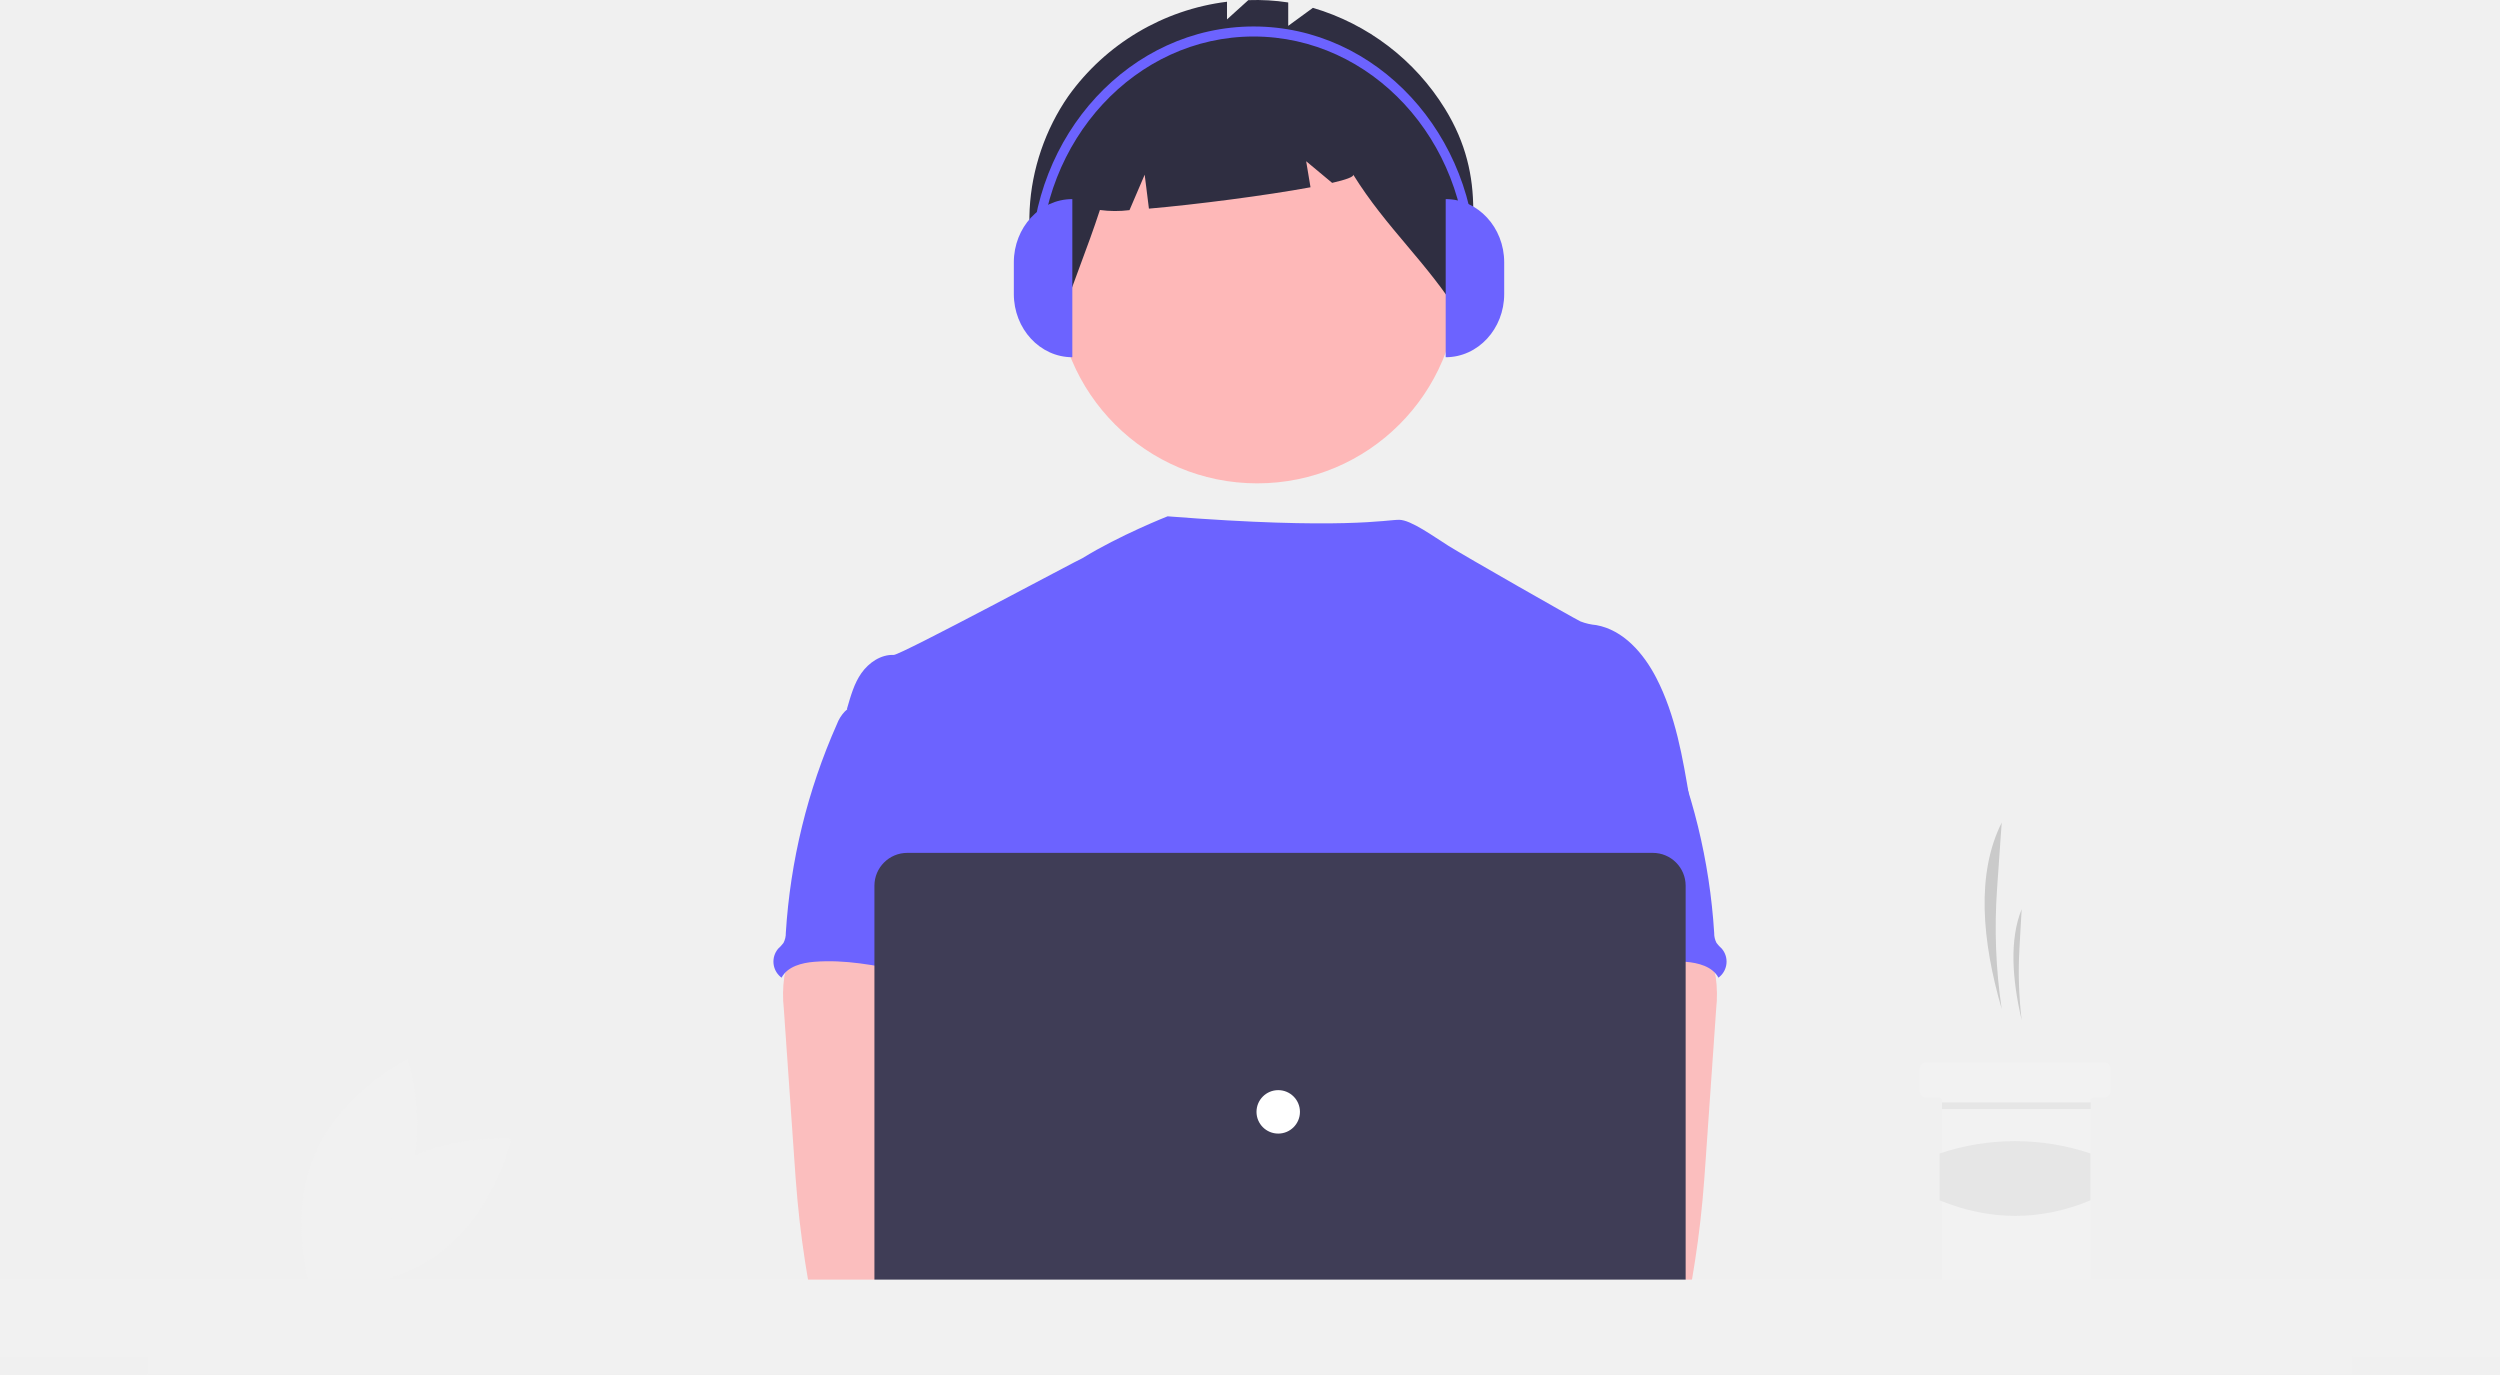
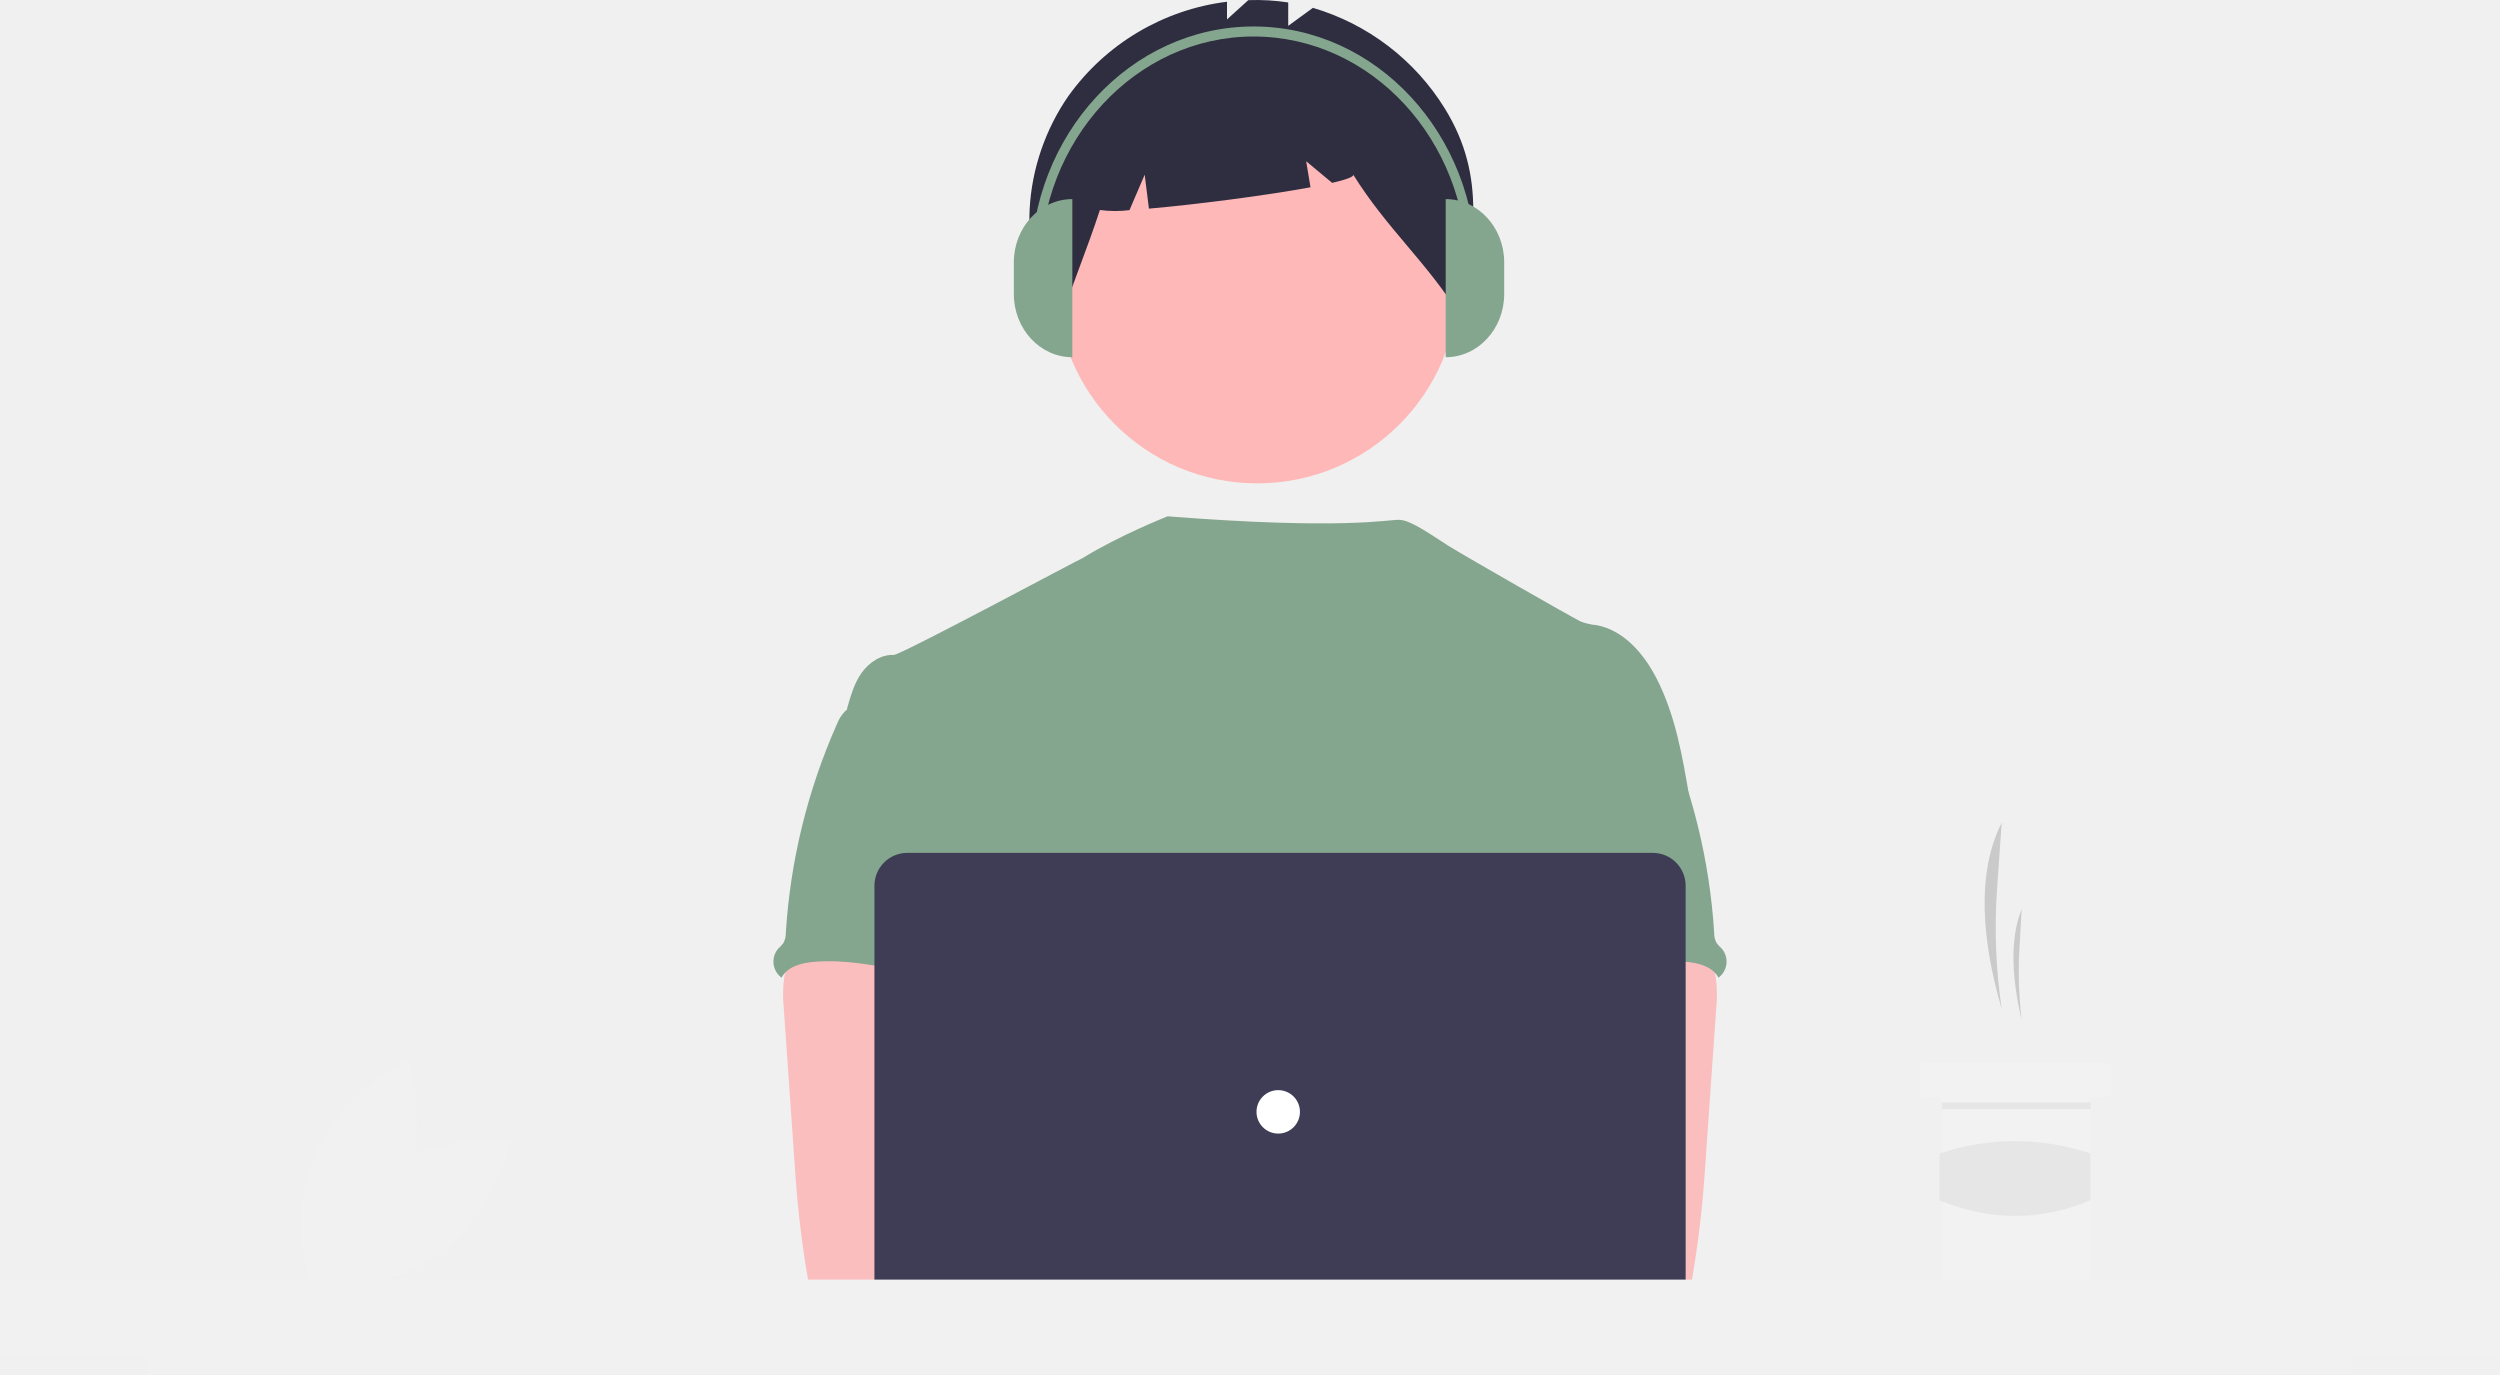
<svg xmlns="http://www.w3.org/2000/svg" data-name="Layer 1" width="878.63" height="483" viewBox="0 0 878.63 483">
  <path d="M294.716,621.203c-19.511,14.544-25.04,40.135-25.04,40.135s26.104,2.009,45.615-12.535,25.04-40.135,25.04-40.135S314.227,606.659,294.716,621.203Z" transform="translate(-160.6848 -208.5)" fill="#f1f1f1" />
  <path d="M302.844,628.032c-9.377,22.456-32.862,34.028-32.862,34.028s-8.281-24.837,1.096-47.293,32.862-34.028,32.862-34.028S312.221,605.576,302.844,628.032Z" transform="translate(-160.6848 -208.5)" fill="#f1f1f1" />
  <path d="M864.187,563.114h0a194.657,194.657,0,0,1-1.633-42.195l1.633-23.307h0c-9,17.908-6.966,41.479,0,65.502Z" transform="translate(-160.6848 -208.5)" fill="#cacaca" />
  <path d="M871.205,567.013h0a143.091,143.091,0,0,1-.786-25.116l.786-13.873h0C866.875,538.683,867.854,552.713,871.205,567.013Z" transform="translate(-160.6848 -208.5)" fill="#cacaca" />
  <path d="M902.401,584.17v7.798a2.352,2.352,0,0,1-2.339,2.339h-3.899a.777.777,0,0,0-.78.78v63.943a2.351,2.351,0,0,1-2.339,2.339H845.476a2.341,2.341,0,0,1-2.339-2.339V595.087a.782.782,0,0,0-.78-.78H837.678a2.341,2.341,0,0,1-2.339-2.339v-7.798a2.336,2.336,0,0,1,2.339-2.339h62.383A2.346,2.346,0,0,1,902.401,584.17Z" transform="translate(-160.6848 -208.5)" fill="#f2f2f2" />
  <rect x="682.522" y="387.445" width="52.246" height="2.339" fill="#e6e6e6" />
  <path d="M895.383,630.369c-17.483,7.235-35.156,7.315-53.026,0v-16.481a83.274,83.274,0,0,1,53.026,0Z" transform="translate(-160.6848 -208.5)" fill="#e6e6e6" />
  <circle id="fff0188c-9915-4c0d-8339-9317a77083e8" data-name="Ellipse 276" cx="441.853" cy="99.211" r="70.666" fill="#feb8b8" />
-   <path id="ac220ed6-7c3f-4d1e-8d82-3295770c496a-31" data-name="Path 1461" d="M668.54,246.746a81.614,81.614,0,0,0-46.43-35.492l-8.675,6.331v-8.22a75.123,75.123,0,0,0-14.032-.817l-7.485,6.772V209.11a80.834,80.834,0,0,0-55.763,33.169c-16.254,23.432-18.998,56.032-3.011,79.652,4.388-13.487,9.715-26.142,14.104-39.628a39.916,39.916,0,0,0,10.399.05l5.339-12.459,1.492,11.931c16.55-1.441,41.096-4.607,56.785-7.508l-1.526-9.154,9.128,7.606c4.806-1.106,7.66-2.11,7.425-2.877,11.668,18.811,25.948,30.826,37.616,49.637C678.337,293.006,683.437,270.951,668.54,246.746Z" transform="translate(-160.6848 -208.5)" fill="#2f2e41" />
-   <path d="M754.52,489.43c-2.43-14.619-4.936-29.519-11.731-42.689-4.466-8.626-11.554-16.847-21.11-18.552a20.422,20.422,0,0,1-5.497-1.272c-2.8-1.349-40.425-22.827-46.405-26.568-5.135-3.212-13.24-9.158-17.327-9.158-4.112-.09-19.878,3.579-81.414-1.231,0,0-16.905,6.663-29.985,14.743-.198-.131-63.869,34.06-66.261,33.97-4.53-.191-8.741,2.71-11.338,6.362-2.596,3.652-3.814,8.174-5.089,12.546,13.907,30.97,26.631,61.98,40.539,92.95a7.931,7.931,0,0,1,1.006,3.815,9.31,9.31,0,0,1-1.73,3.815c-6.82,10.956-6.603,24.736-5.858,37.613.746,12.877,1.668,26.478-4.087,38.02-1.565,3.169-3.601,6.069-5.089,9.238-3.486,7.177-4.746,30.131-2.71,37.842l255.121,7.309C730.067,673.102,754.52,489.43,754.52,489.43Z" transform="translate(-160.6848 -208.5)" fill="#6c63ff" />
-   <path id="bb46eb08-8e3e-4ac5-913b-26d221d967b9-32" data-name="Path 1421" d="M436.31,551.903a45.043,45.043,0,0,0-.153,11.109l3.657,52.513c.343,4.949.681,9.887,1.146,14.824.877,9.581,2.188,19.086,3.815,28.578a5.09,5.09,0,0,0,5.216,4.949c16.096,3.406,32.726,3.27,49.153,2.342,25.067-1.399,89.198-4.046,93.116-9.136s1.635-13.322-3.474-17.438-89.739-14.149-89.739-14.149c.827-6.553,3.321-12.724,5.688-18.946,4.25-11.035,8.22-22.432,8.297-34.253s-4.377-24.25-14.061-31.022c-7.966-5.56-18.221-6.591-27.928-6.362-7.062.203-19.265-1.489-25.716,1.272C440.223,538.431,437.264,546.905,436.31,551.903Z" transform="translate(-160.6848 -208.5)" fill="#fbbebe" />
-   <path id="efe93a1e-ccdd-49fd-af5f-e26394aa0937-33" data-name="Path 1430" d="M457.627,458.523a13.17,13.17,0,0,0-2.824,4.518A213.588,213.588,0,0,0,436.862,536.356a7.329,7.329,0,0,1-.827,3.55,15.535,15.535,0,0,1-1.87,2.023,7.024,7.024,0,0,0,.84,9.898q.173.146.356.281c2.099-3.951,7.125-5.242,11.592-5.586,21.389-1.692,42.282,8.259,63.734,7.508-1.514-5.23-3.691-10.256-4.925-15.548-5.459-23.502,8.156-49.089-.191-71.726-1.667-4.53-4.453-8.983-8.843-10.968a23.555,23.555,0,0,0-5.662-1.499c-5.421-.98-16.212-5.166-21.453-3.486-1.935.624-2.697,2.443-4.301,3.542C462.877,455.902,459.646,456.474,457.627,458.523Z" transform="translate(-160.6848 -208.5)" fill="#6c63ff" />
-   <path id="a38c3c09-000b-42b7-8619-0229d8aff5e9-34" data-name="Path 1421" d="M754.672,536.183c-6.451-2.762-18.653-1.069-25.716-1.272-9.707-.229-19.962.802-27.928,6.362-9.684,6.772-14.137,19.201-14.061,31.022s4.046,23.218,8.297,34.253c2.366,6.222,4.861,12.393,5.688,18.946,0,0-84.63,10.034-89.739,14.149s-7.392,12.348-3.474,17.438,126.173,10.2,142.269,6.794a5.09,5.09,0,0,0,5.216-4.949c1.627-9.491,2.937-18.996,3.815-28.578.465-4.937.802-9.874,1.146-14.824l3.657-52.513a45.043,45.043,0,0,0-.153-11.109C762.736,546.905,759.777,538.431,754.672,536.183Z" transform="translate(-160.6848 -208.5)" fill="#fbbebe" />
-   <path id="bd3879bf-5d05-49be-b690-c4d97e29a2ab-35" data-name="Path 1430" d="M734.687,454.346c-1.603-1.099-2.366-2.918-4.301-3.542-5.241-1.68-16.032,2.507-21.453,3.486a23.555,23.555,0,0,0-5.662,1.499c-4.389,1.985-7.175,6.438-8.843,10.968-8.347,22.637,5.268,48.224-.191,71.726-1.234,5.293-3.411,10.318-4.925,15.548,21.453.751,42.346-9.2,63.734-7.508,4.467.343,9.493,1.635,11.592,5.586q.183-.135.356-.281a7.024,7.024,0,0,0,.84-9.898,15.535,15.535,0,0,1-1.87-2.023,7.329,7.329,0,0,1-.827-3.55,213.588,213.588,0,0,0-17.941-73.316,13.17,13.17,0,0,0-2.824-4.518C740.354,456.474,737.123,455.902,734.687,454.346Z" transform="translate(-160.6848 -208.5)" fill="#6c63ff" />
+   <path id="ac220ed6-7c3f-4d1e-8d82-3295770c496a-68" data-name="Path 1461" d="M668.54,246.746a81.614,81.614,0,0,0-46.43-35.492l-8.675,6.331v-8.22a75.123,75.123,0,0,0-14.032-.817l-7.485,6.772V209.11a80.834,80.834,0,0,0-55.763,33.169c-16.254,23.432-18.998,56.032-3.011,79.652,4.388-13.487,9.715-26.142,14.104-39.628a39.916,39.916,0,0,0,10.399.05l5.339-12.459,1.492,11.931c16.55-1.441,41.096-4.607,56.785-7.508l-1.526-9.154,9.128,7.606c4.806-1.106,7.66-2.11,7.425-2.877,11.668,18.811,25.948,30.826,37.616,49.637C678.337,293.006,683.437,270.951,668.54,246.746Z" transform="translate(-160.6848 -208.5)" fill="#2f2e41" />
+   <path d="M754.52,489.43c-2.43-14.619-4.936-29.519-11.731-42.689-4.466-8.626-11.554-16.847-21.11-18.552a20.422,20.422,0,0,1-5.497-1.272c-2.8-1.349-40.425-22.827-46.405-26.568-5.135-3.212-13.24-9.158-17.327-9.158-4.112-.09-19.878,3.579-81.414-1.231,0,0-16.905,6.663-29.985,14.743-.198-.131-63.869,34.06-66.261,33.97-4.53-.191-8.741,2.71-11.338,6.362-2.596,3.652-3.814,8.174-5.089,12.546,13.907,30.97,26.631,61.98,40.539,92.95a7.931,7.931,0,0,1,1.006,3.815,9.31,9.31,0,0,1-1.73,3.815c-6.82,10.956-6.603,24.736-5.858,37.613.746,12.877,1.668,26.478-4.087,38.02-1.565,3.169-3.601,6.069-5.089,9.238-3.486,7.177-4.746,30.131-2.71,37.842l255.121,7.309C730.067,673.102,754.52,489.43,754.52,489.43Z" transform="translate(-160.6848 -208.5)" fill="#85a68e" />
+   <path id="bb46eb08-8e3e-4ac5-913b-26d221d967b9-69" data-name="Path 1421" d="M436.31,551.903a45.043,45.043,0,0,0-.153,11.109l3.657,52.513c.343,4.949.681,9.887,1.146,14.824.877,9.581,2.188,19.086,3.815,28.578a5.09,5.09,0,0,0,5.216,4.949c16.096,3.406,32.726,3.27,49.153,2.342,25.067-1.399,89.198-4.046,93.116-9.136s1.635-13.322-3.474-17.438-89.739-14.149-89.739-14.149c.827-6.553,3.321-12.724,5.688-18.946,4.25-11.035,8.22-22.432,8.297-34.253s-4.377-24.25-14.061-31.022c-7.966-5.56-18.221-6.591-27.928-6.362-7.062.203-19.265-1.489-25.716,1.272C440.223,538.431,437.264,546.905,436.31,551.903Z" transform="translate(-160.6848 -208.5)" fill="#fbbebe" />
+   <path id="efe93a1e-ccdd-49fd-af5f-e26394aa0937-70" data-name="Path 1430" d="M457.627,458.523a13.17,13.17,0,0,0-2.824,4.518A213.588,213.588,0,0,0,436.862,536.356a7.329,7.329,0,0,1-.827,3.55,15.535,15.535,0,0,1-1.87,2.023,7.024,7.024,0,0,0,.84,9.898q.173.146.356.281c2.099-3.951,7.125-5.242,11.592-5.586,21.389-1.692,42.282,8.259,63.734,7.508-1.514-5.23-3.691-10.256-4.925-15.548-5.459-23.502,8.156-49.089-.191-71.726-1.667-4.53-4.453-8.983-8.843-10.968a23.555,23.555,0,0,0-5.662-1.499c-5.421-.98-16.212-5.166-21.453-3.486-1.935.624-2.697,2.443-4.301,3.542C462.877,455.902,459.646,456.474,457.627,458.523Z" transform="translate(-160.6848 -208.5)" fill="#85a68e" />
+   <path id="a38c3c09-000b-42b7-8619-0229d8aff5e9-71" data-name="Path 1421" d="M754.672,536.183c-6.451-2.762-18.653-1.069-25.716-1.272-9.707-.229-19.962.802-27.928,6.362-9.684,6.772-14.137,19.201-14.061,31.022s4.046,23.218,8.297,34.253c2.366,6.222,4.861,12.393,5.688,18.946,0,0-84.63,10.034-89.739,14.149s-7.392,12.348-3.474,17.438,126.173,10.2,142.269,6.794a5.09,5.09,0,0,0,5.216-4.949c1.627-9.491,2.937-18.996,3.815-28.578.465-4.937.802-9.874,1.146-14.824l3.657-52.513a45.043,45.043,0,0,0-.153-11.109C762.736,546.905,759.777,538.431,754.672,536.183Z" transform="translate(-160.6848 -208.5)" fill="#fbbebe" />
+   <path id="bd3879bf-5d05-49be-b690-c4d97e29a2ab-72" data-name="Path 1430" d="M734.687,454.346c-1.603-1.099-2.366-2.918-4.301-3.542-5.241-1.68-16.032,2.507-21.453,3.486a23.555,23.555,0,0,0-5.662,1.499c-4.389,1.985-7.175,6.438-8.843,10.968-8.347,22.637,5.268,48.224-.191,71.726-1.234,5.293-3.411,10.318-4.925,15.548,21.453.751,42.346-9.2,63.734-7.508,4.467.343,9.493,1.635,11.592,5.586q.183-.135.356-.281a7.024,7.024,0,0,0,.84-9.898,15.535,15.535,0,0,1-1.87-2.023,7.329,7.329,0,0,1-.827-3.55,213.588,213.588,0,0,0-17.941-73.316,13.17,13.17,0,0,0-2.824-4.518C740.354,456.474,737.123,455.902,734.687,454.346Z" transform="translate(-160.6848 -208.5)" fill="#85a68e" />
  <circle cx="420.924" cy="438.81" r="19.073" fill="#fbbebe" />
  <circle cx="463.156" cy="438.81" r="19.073" fill="#fbbebe" />
  <path d="M741.572,690.288H479.542a11.552,11.552,0,0,1-11.539-11.539V519.783a11.552,11.552,0,0,1,11.539-11.539H741.572a11.552,11.552,0,0,1,11.539,11.539V678.75A11.552,11.552,0,0,1,741.572,690.288Z" transform="translate(-160.6848 -208.5)" fill="#3f3d56" />
  <circle id="bf1cdf42-3b4f-4239-91c9-f6802a29e918" data-name="Ellipse 263" cx="449.236" cy="390.766" r="7.635" fill="#fff" />
  <polygon points="878.63 449.724 0 449.724 0 476.724 51.97 476.724 51.97 483 826.68 483 826.68 476.724 878.63 476.724 878.63 449.724" fill="#f1f1f1" />
-   <path d="M537.556,334.049h0c-11.355,0-20.559-9.952-20.559-22.229h0V300.705c0-12.277,9.205-22.229,20.559-22.229h0v55.574Z" transform="translate(-160.6848 -208.5)" fill="#6c63ff" />
-   <path d="M668.779,278.476h0c11.355,0,20.559,9.952,20.559,22.229v11.115c0,12.277-9.205,22.229-20.559,22.229h0V278.476Z" transform="translate(-160.6848 -208.5)" fill="#6c63ff" />
-   <path d="M679.553,302.452h-3.262c0-44.73-33.656-81.121-75.026-81.121-41.369,0-75.026,36.391-75.026,81.121h-3.262c0-46.675,35.12-84.648,78.288-84.648C644.433,217.804,679.553,255.777,679.553,302.452Z" transform="translate(-160.6848 -208.5)" fill="#6c63ff" />
+   <path d="M537.556,334.049h0c-11.355,0-20.559-9.952-20.559-22.229h0V300.705c0-12.277,9.205-22.229,20.559-22.229h0v55.574Z" transform="translate(-160.6848 -208.5)" fill="#85a68e" />
+   <path d="M668.779,278.476h0c11.355,0,20.559,9.952,20.559,22.229v11.115c0,12.277-9.205,22.229-20.559,22.229h0V278.476Z" transform="translate(-160.6848 -208.5)" fill="#85a68e" />
+   <path d="M679.553,302.452h-3.262c0-44.73-33.656-81.121-75.026-81.121-41.369,0-75.026,36.391-75.026,81.121h-3.262c0-46.675,35.12-84.648,78.288-84.648C644.433,217.804,679.553,255.777,679.553,302.452Z" transform="translate(-160.6848 -208.5)" fill="#85a68e" />
</svg>
